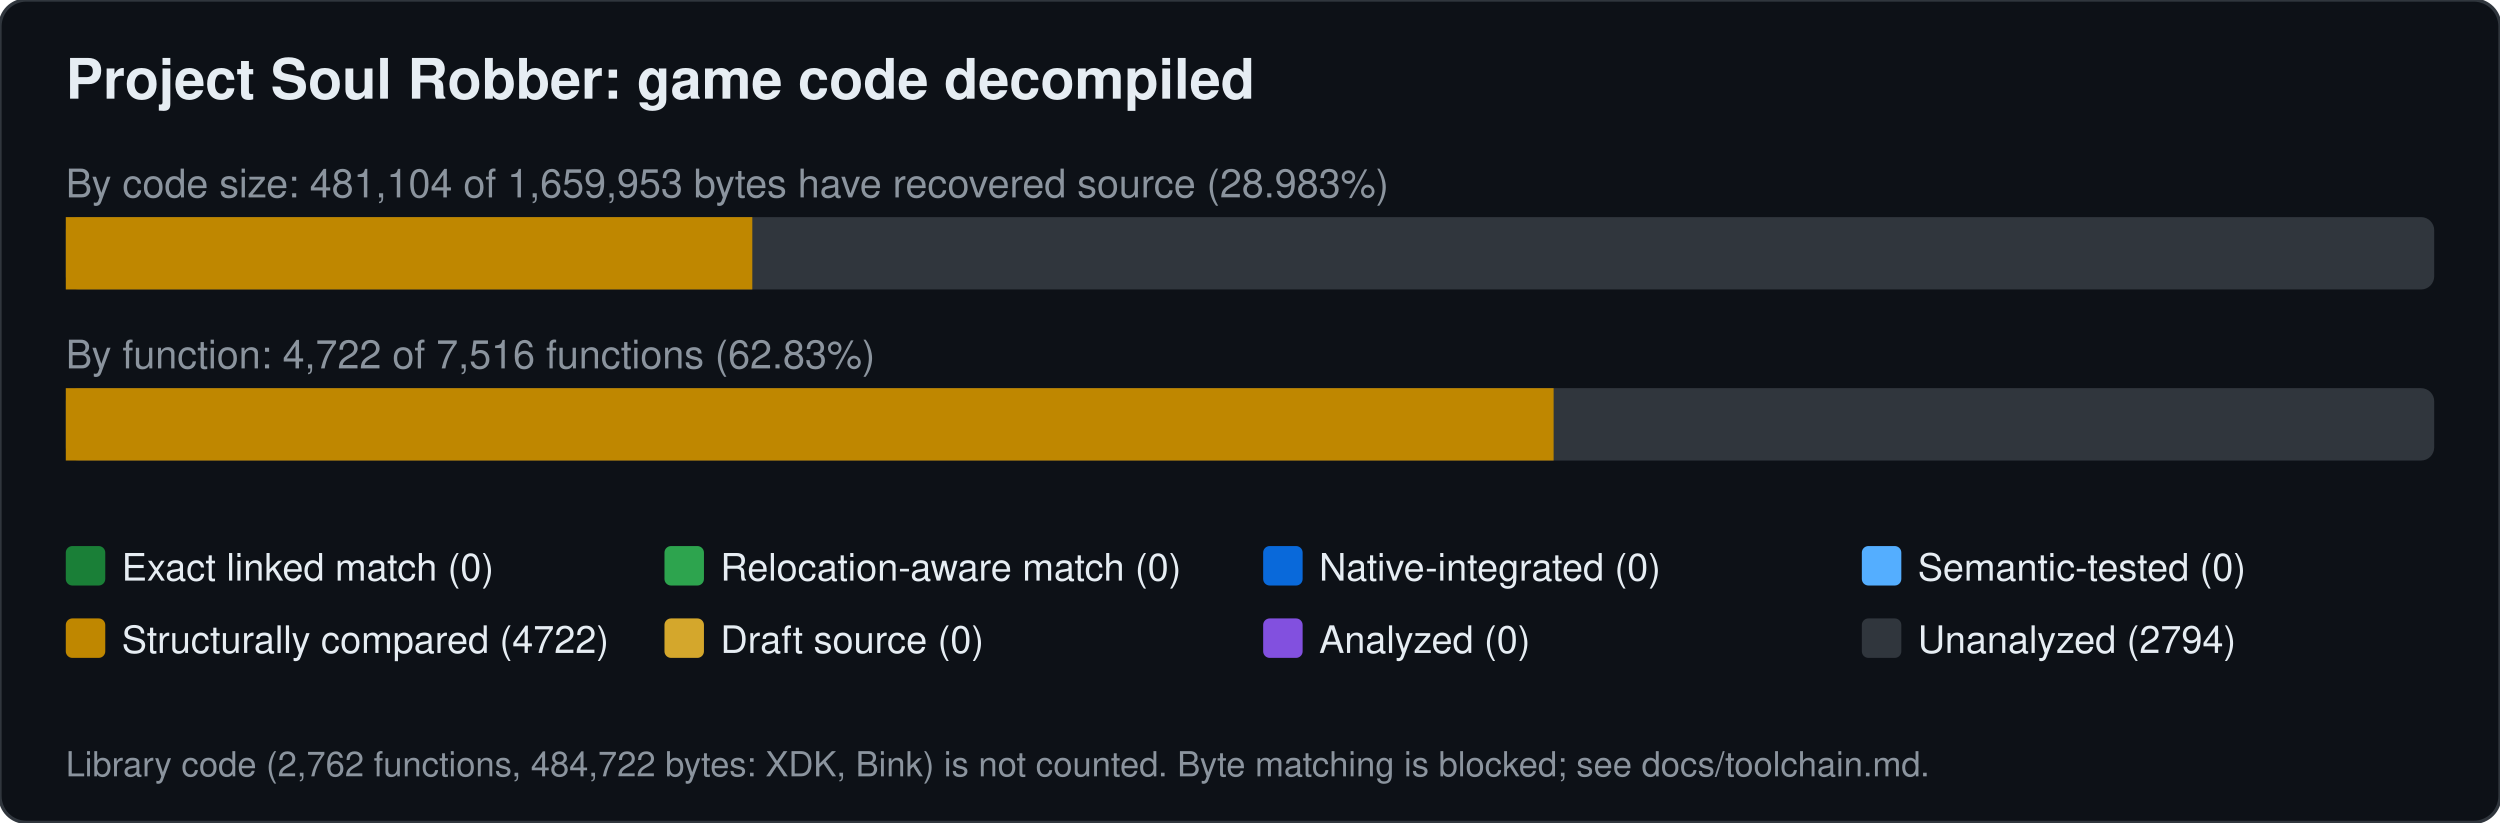
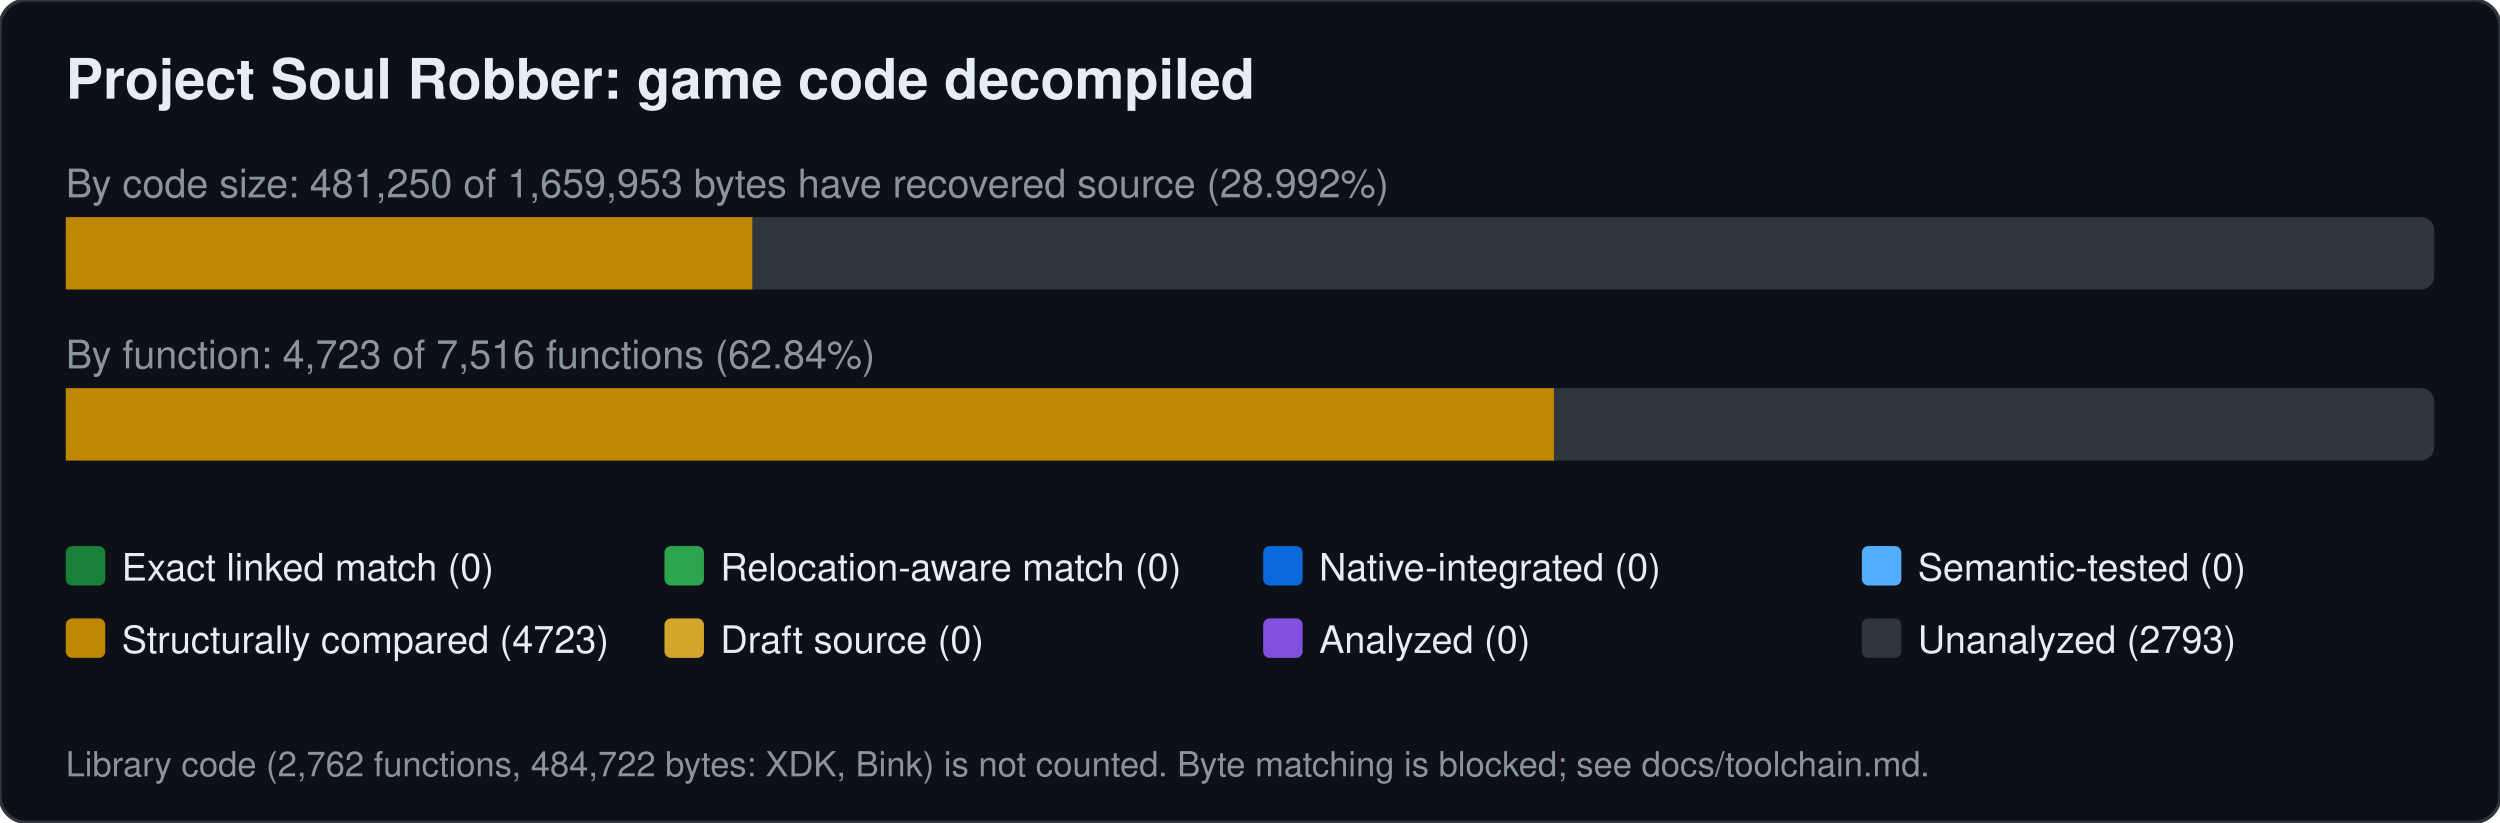
<svg xmlns="http://www.w3.org/2000/svg" width="760" height="250" viewBox="0 0 760 250" font-family="Segoe UI,Helvetica,Arial,sans-serif">
  <rect width="760" height="250" rx="8" fill="#0d1117" stroke="#30363d" />
  <text x="20" y="30" font-size="17" font-weight="600" fill="#e6edf3">Project Soul Robber: game code decompiled</text>
-   <text x="20" y="60" font-size="12" fill="#8b949e">By code size: 481,104 of 1,659,953 bytes have recovered source (28.983%)</text>
+   <text x="20" y="60" font-size="12" fill="#8b949e">By code size: 481,250 of 1,659,953 bytes have recovered source (28.992%)</text>
  <rect x="20" y="66" width="720" height="22" rx="4" fill="#30363d" />
  <rect x="20.0" y="66" width="208.7" height="22" fill="#bf8700" />
-   <text x="20" y="112" font-size="12" fill="#8b949e">By function: 4,722 of 7,516 functions (62.83%)</text>
+   <text x="20" y="112" font-size="12" fill="#8b949e">By function: 4,723 of 7,516 functions (62.84%)</text>
  <rect x="20" y="118" width="720" height="22" rx="4" fill="#30363d" />
-   <rect x="20.0" y="118" width="452.3" height="22" fill="#bf8700" />
+   <rect x="20.0" y="118" width="452.4" height="22" fill="#bf8700" />
  <rect x="20" y="166" width="12" height="12" rx="2" fill="#1a7f37" />
  <text x="37" y="176.5" font-size="11.5" fill="#e6edf3">Exact linked match (0)</text>
  <rect x="202" y="166" width="12" height="12" rx="2" fill="#2da44e" />
  <text x="219" y="176.5" font-size="11.5" fill="#e6edf3">Relocation-aware match (0)</text>
  <rect x="384" y="166" width="12" height="12" rx="2" fill="#0969da" />
  <text x="401" y="176.5" font-size="11.5" fill="#e6edf3">Native-integrated (0)</text>
  <rect x="566" y="166" width="12" height="12" rx="2" fill="#54aeff" />
  <text x="583" y="176.5" font-size="11.5" fill="#e6edf3">Semantic-tested (0)</text>
  <rect x="20" y="188" width="12" height="12" rx="2" fill="#bf8700" />
-   <text x="37" y="198.5" font-size="11.5" fill="#e6edf3">Structurally compared (4722)</text>
+   <text x="37" y="198.5" font-size="11.5" fill="#e6edf3">Structurally compared (4723)</text>
  <rect x="202" y="188" width="12" height="12" rx="2" fill="#d4a72c" />
  <text x="219" y="198.5" font-size="11.5" fill="#e6edf3">Draft source (0)</text>
  <rect x="384" y="188" width="12" height="12" rx="2" fill="#8250df" />
  <text x="401" y="198.5" font-size="11.5" fill="#e6edf3">Analyzed (0)</text>
  <rect x="566" y="188" width="12" height="12" rx="2" fill="#30363d" />
-   <text x="583" y="198.5" font-size="11.5" fill="#e6edf3">Unanalyzed (2794)</text>
+   <text x="583" y="198.5" font-size="11.5" fill="#e6edf3">Unanalyzed (2793)</text>
  <text x="20" y="236" font-size="10.5" fill="#8b949e">Library code (2,762 functions, 484,722 bytes: XDK, Bink) is not counted. Byte matching is blocked; see docs/toolchain.md.</text>
</svg>
